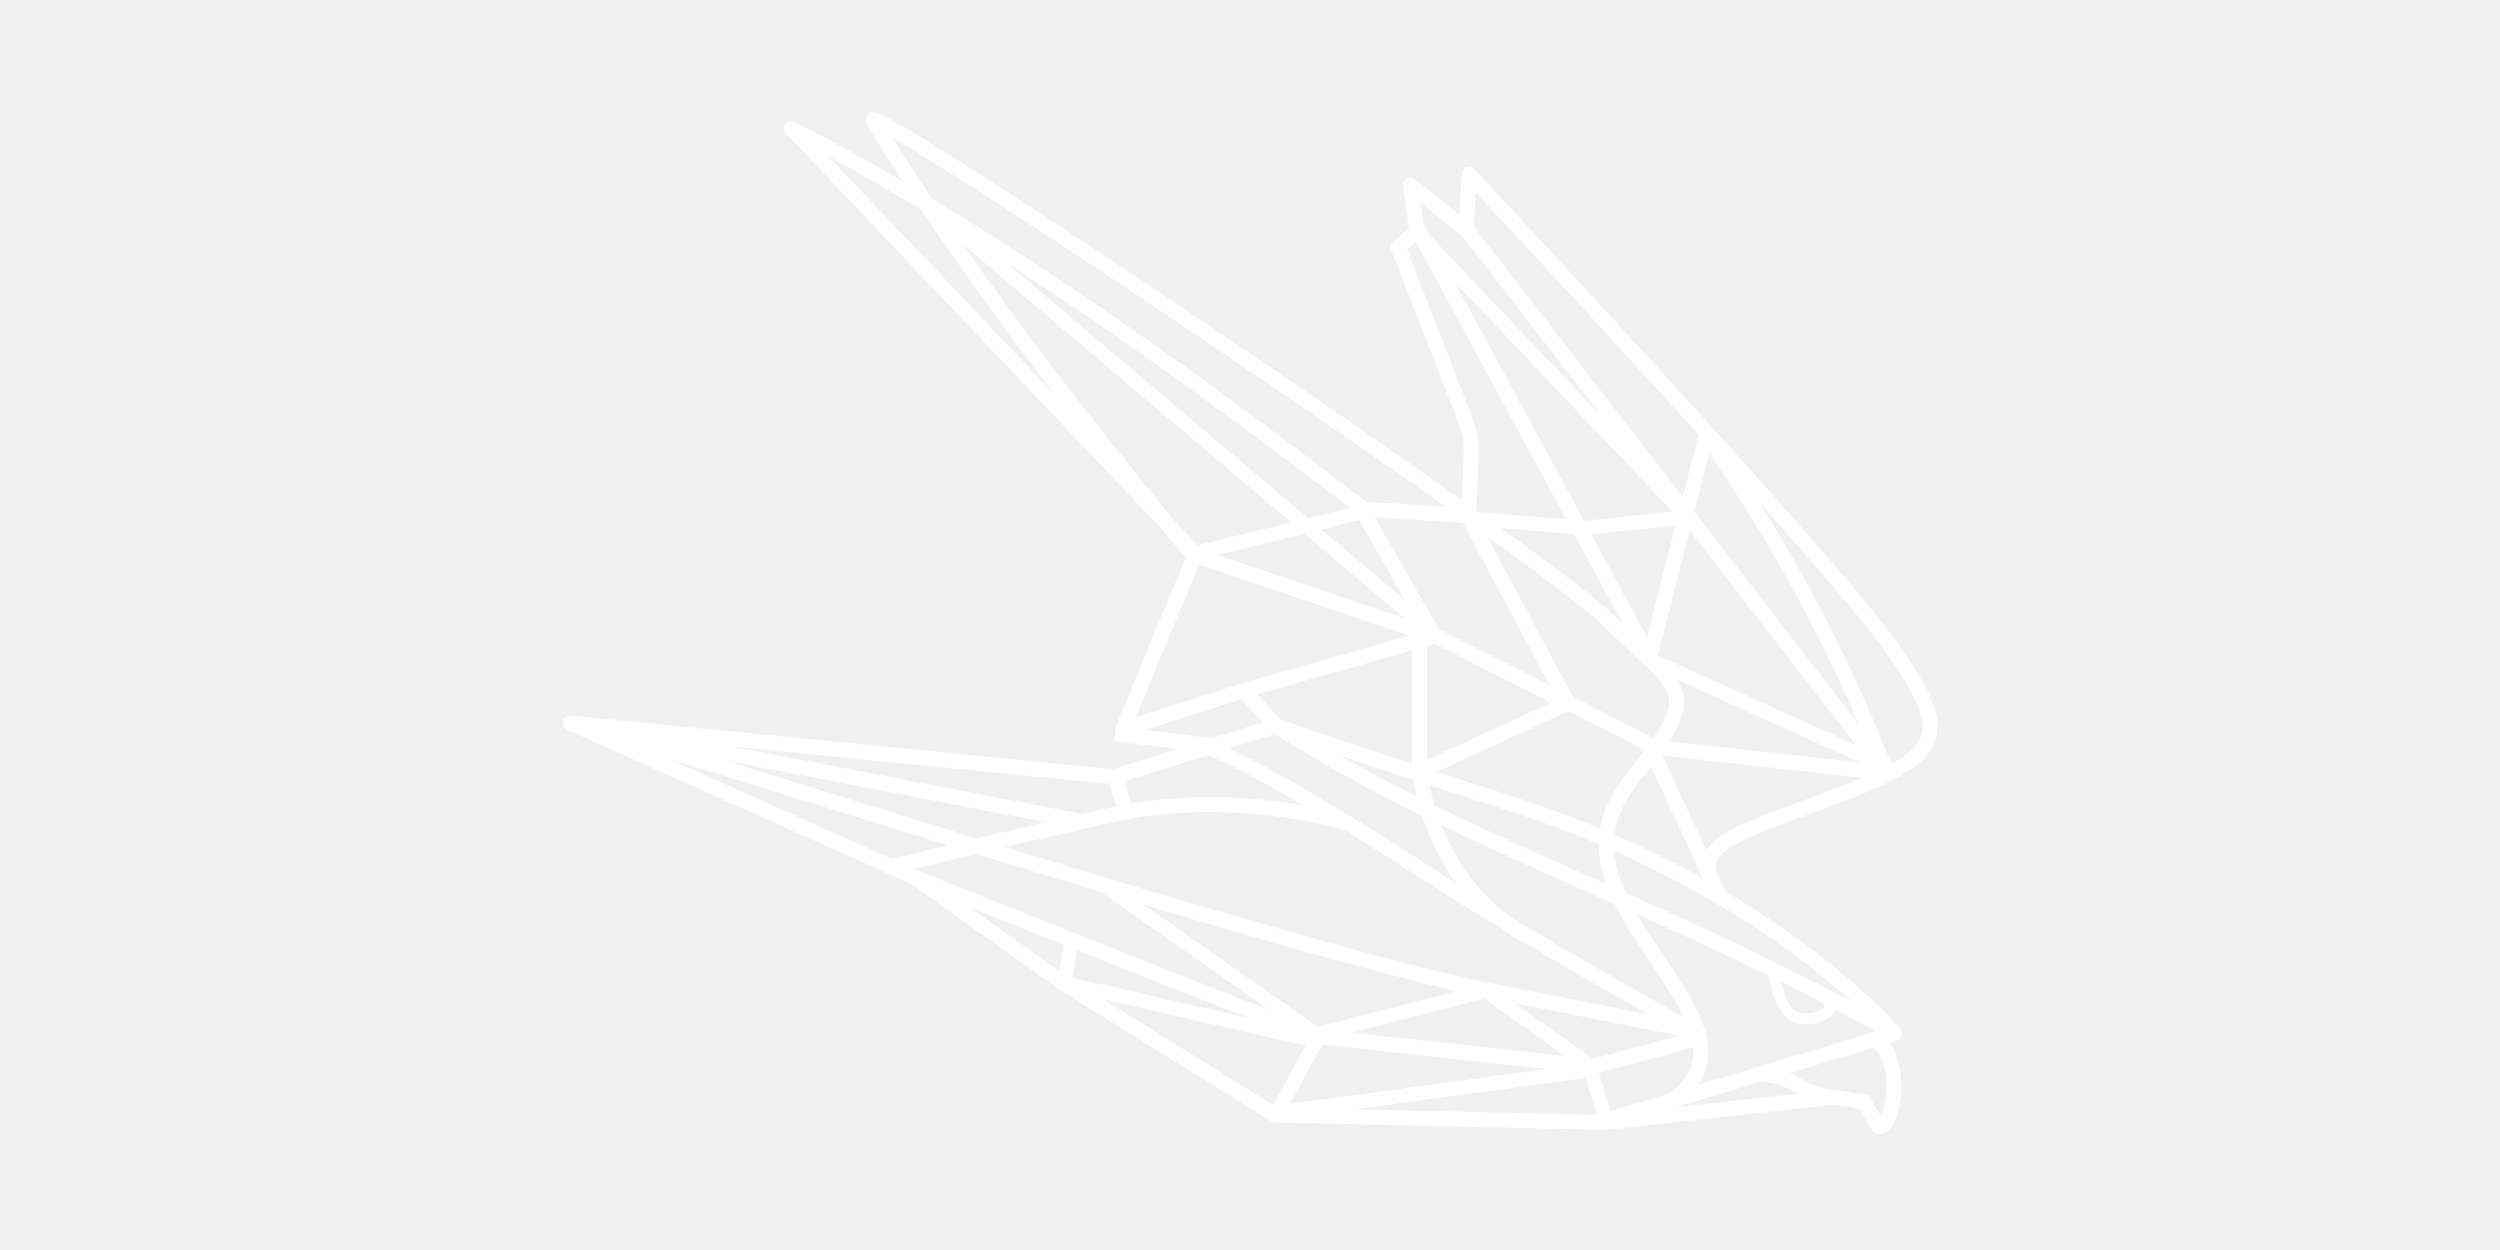
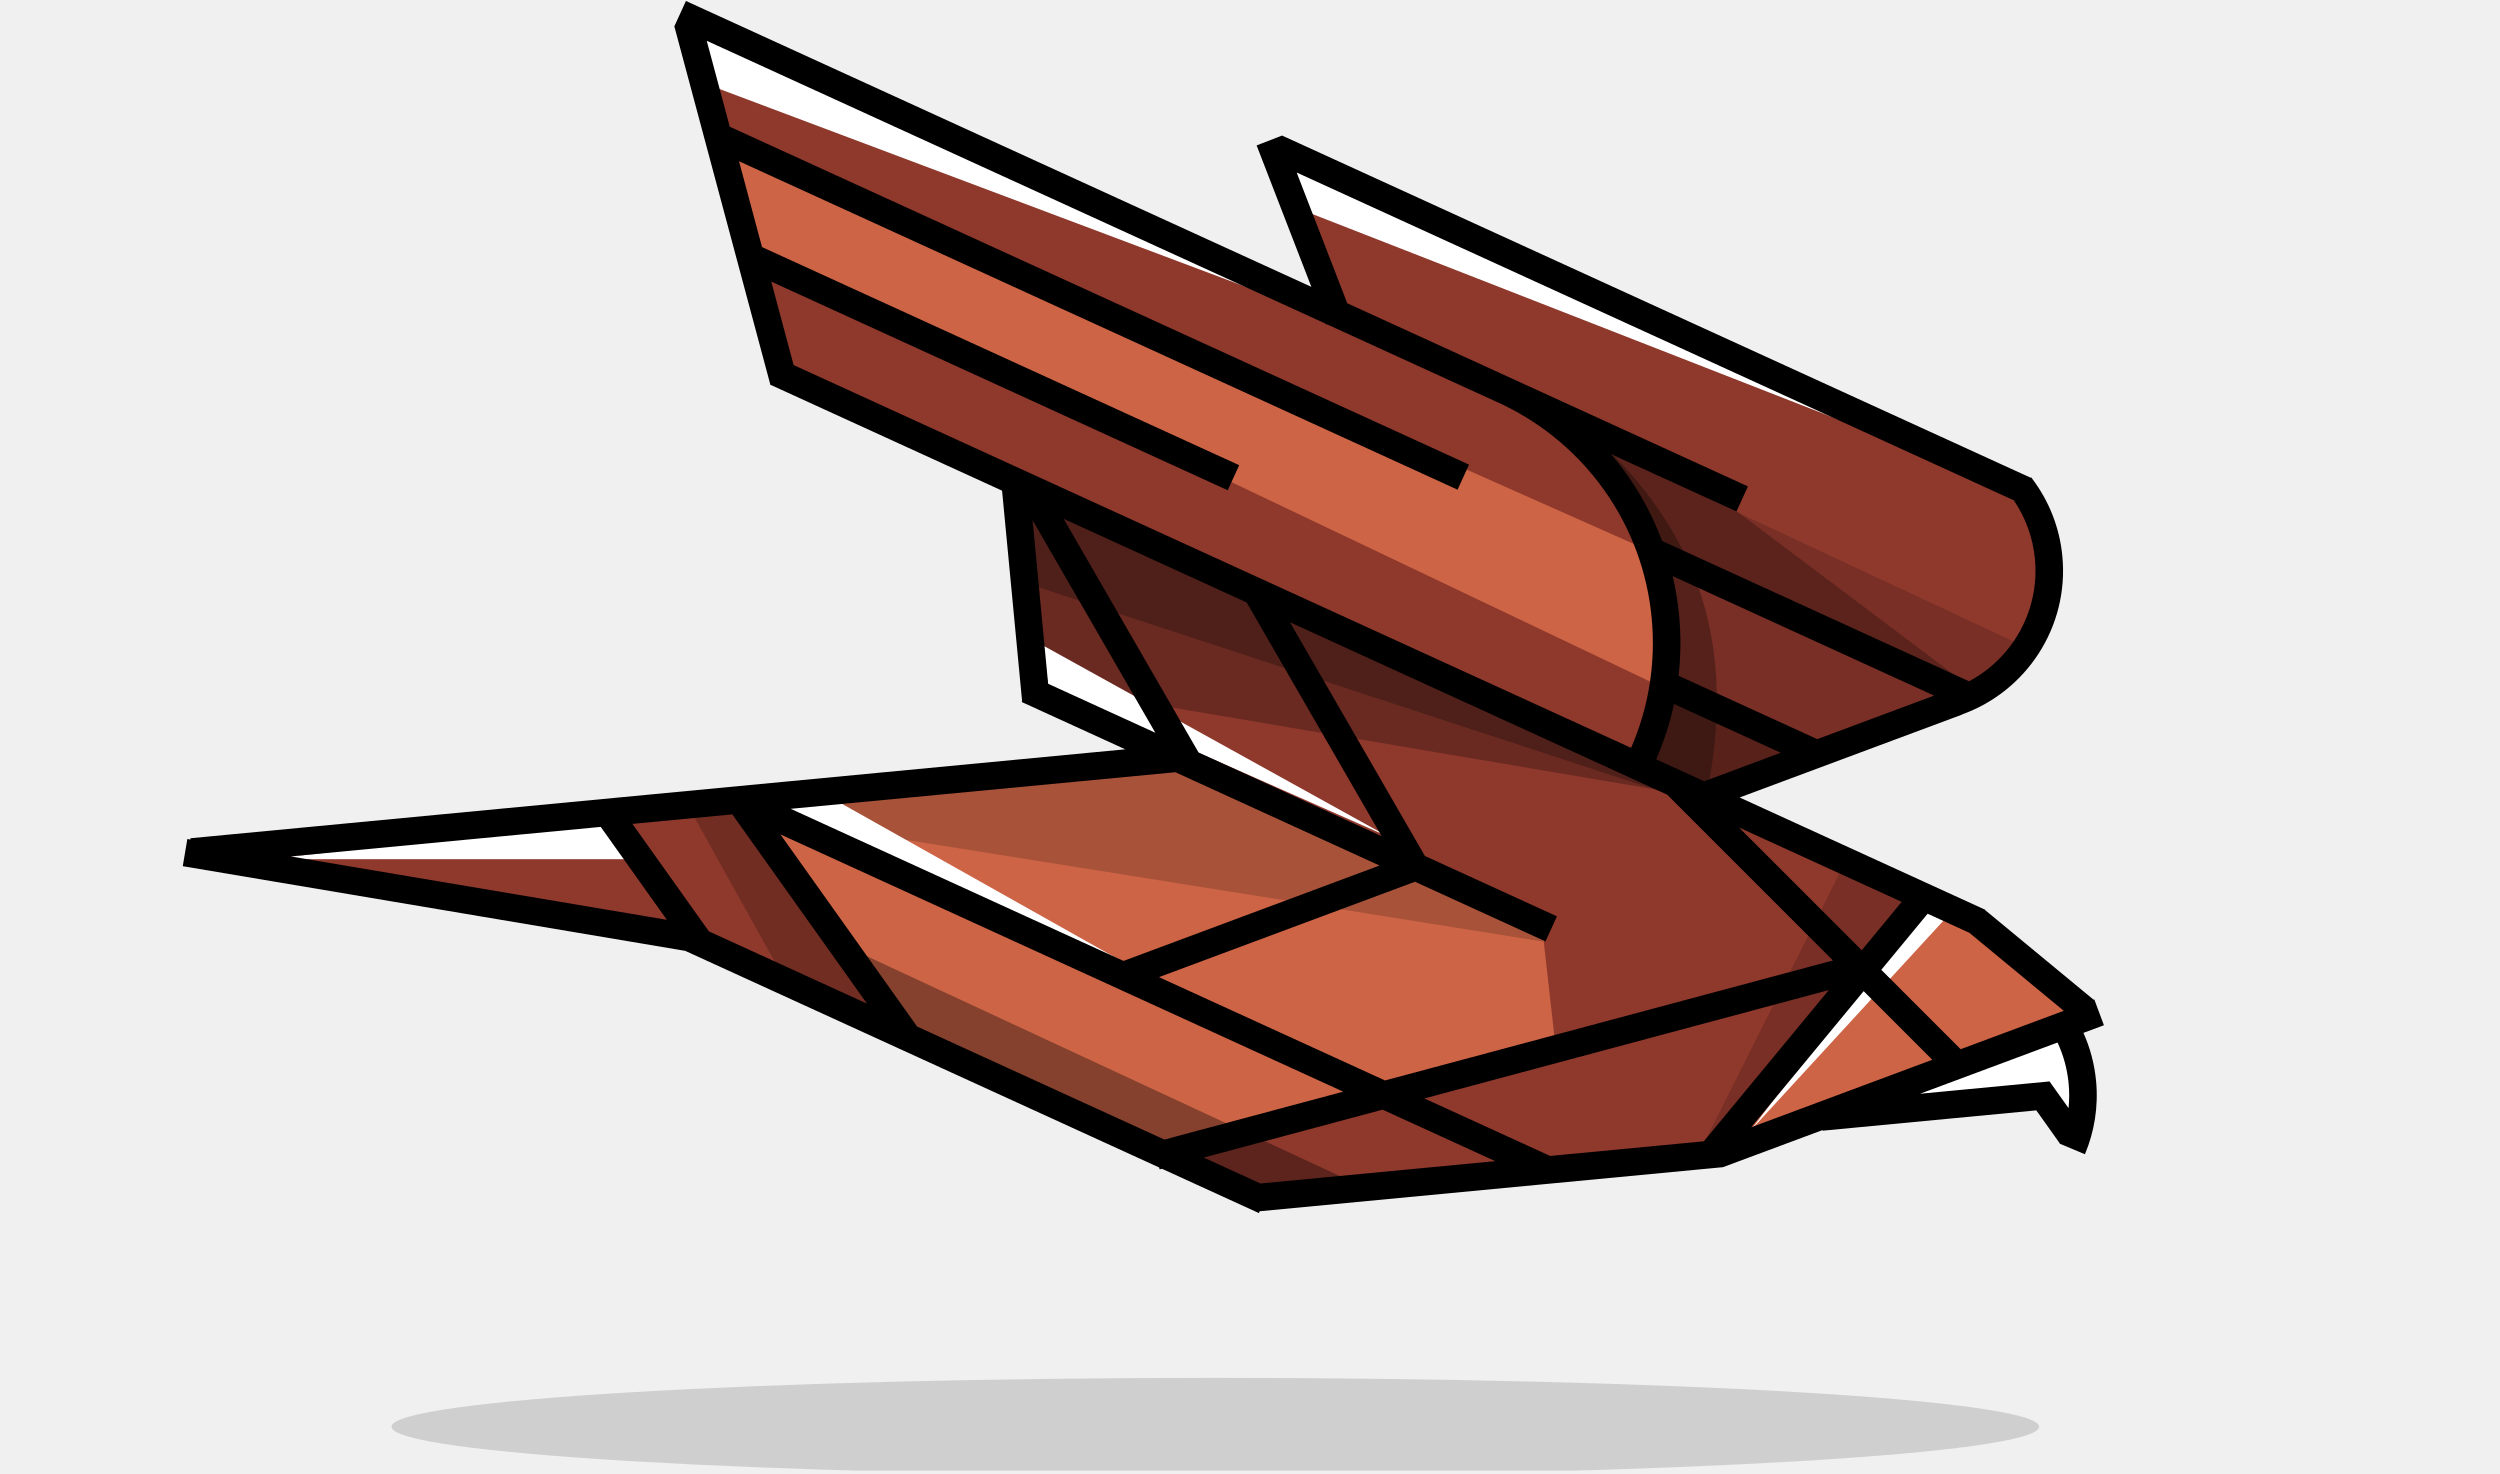
- <svg xmlns="http://www.w3.org/2000/svg" fill="none" viewBox="0 0 200 100">
-   <path fill="#fff" fill-rule="evenodd" d="M45.465 58.419a.598.598 0 0 1 .192-1.178l43.39 4.292 5.144-1.612-5.074-.629.109-.878a.597.597 0 0 1 .035-.288l.003-.021h.005l5.579-13.473c-.629-.76-1.256-1.521-1.881-2.283l-30.075-31.66a.598.598 0 0 1 .708-.944 186.693 186.693 0 0 1 8.588 4.735 191.456 191.456 0 0 1-2.861-4.55.598.598 0 0 1-.023-.581c.085-.168.29-.414.733-.333.227.041.824.315 1.714.82 6.389 3.63 30.155 19.483 45.21 30.186l.136-3.739a5.992 5.992 0 0 0-.401-2.384l-5.4-13.927a.597.597 0 0 1 .175-.676l1.244-1.036-.47-3.374a.6.6 0 0 1 .967-.55l3.552 2.844.166-3.254a.599.599 0 0 1 1.034-.378s29.133 31.118 33.901 37.965c1.459 2.097 2.426 3.723 2.859 5.052.324.997.36 1.848.122 2.612-.237.761-.751 1.447-1.588 2.098-1.117.867-2.85 1.692-5.264 2.638-3.878 1.52-7.027 2.479-8.95 3.523-.966.524-1.609 1.026-1.747 1.714-.039.19-.035.391.009.606l.642 1.386-.013.006.023.042-.065.036C147.16 76.694 151.763 82 151.763 82l.392.451-.035.031a.596.596 0 0 1-.389.781l-.576.173c.411.528.684 1.23.826 1.998.242 1.313.109 2.816-.227 3.822-.17.511-.403.906-.648 1.137-.269.254-.57.356-.875.328a.598.598 0 0 1-.456-.286l-1.06-1.75-1.482-.216-.001.006-.594-.07a6.134 6.134 0 0 1-.06-.008l-18.112 1.996a.63.63 0 0 1-.08.004l-26.397-.608a.6.6 0 0 1-.303-.09l-16.77-10.43a.568.568 0 0 1-.03-.021l-11.932-8.49-.53-.212.013-.035L45.465 58.42Zm51.188 1.984-6.737 2.111.61 1.766c5.564-.936 10.621-.408 13.754.157-5.168-3.017-7.562-4.007-7.562-4.007l-.065-.027Zm-7.938 2.3-30.187-2.987 28.05 5.4c.69-.156 1.395-.316 2.114-.477.215-.048.43-.094.644-.138l-.62-1.799Zm-5.03 3.074L57.88 60.81c5.653 1.745 12.773 3.968 20.249 6.264 1.62-.382 3.491-.82 5.555-1.296Zm7.927-7.38 5.336.66 4.062-1.273-1.697-1.849-7.7 2.461Zm4.313-13.24-5.06 12.222 8.3-2.652a.604.604 0 0 1 .153-.069l.516-.145.237-.076.002.008 12.676-3.585-16.824-5.702Zm-22.24-28.4a199.868 199.868 0 0 0-7.403-4.237l18.071 19.024c-3.731-4.845-7.315-9.76-10.668-14.787Zm41.965 23.787c-14.826-10.51-37.633-25.716-44.25-29.53a199.594 199.594 0 0 0 3.132 4.857c11.517 6.93 23.123 15.317 34.762 24.26l.596.04.105-.026.008.033 5.647.366Zm20.848 27.469c.213-.328.507-.636.881-.928 1.737-1.354 5.416-2.42 10.178-4.286.5-.196.97-.386 1.41-.572l-15.976-1.786 3.507 7.572Zm14.889-6.943c.209-.117.404-.235.587-.353.926-.597 1.509-1.186 1.73-1.896.22-.707.073-1.51-.353-2.505-.482-1.128-1.318-2.467-2.468-4.12-1.506-2.162-5.45-6.752-10.136-12.014a127.087 127.087 0 0 1 10.454 20.657l.186.231Zm-15.495-26.293a1865.093 1865.093 0 0 0-17.839-19.382l-.14 2.745 16.712 21.61 1.267-4.973Zm-18.925-15.904a.882.882 0 0 1-.039-.029l-3.291-2.634.244 1.752.425.784 13.863 14.612-11.202-14.485Zm-3.694.478-.706.589 5.244 13.527c.353.91.517 1.883.482 2.86l-.165 4.526c.055.04.11.08.165.118l6.999.57-12.019-22.19Zm34.894 60.789c-3.299-2.965-9.633-7.903-19.031-12.07.074 1.142.421 2.254.93 3.357v.001c5.803 2.595 11.831 5.356 18.101 8.712Zm-18.994-13.36a81.065 81.065 0 0 1 7.027 3.476l-.026-.096-4.088-8.826c-.275.355-.573.73-.896 1.126-1.235 1.511-1.846 2.94-2.017 4.32Zm20.696 17.043-6.686 2.01c.201.09.387.188.569.29.703.394 1.337.862 2.839 1.07l.029-.004a.61.61 0 0 1 .152.003l2.395.35c.177.026.333.13.425.283l.871 1.436a2.87 2.87 0 0 0 .157-.384c.283-.85.389-2.117.184-3.226-.124-.671-.355-1.287-.77-1.674l-.165-.154Zm-8.984 2.701-6.808 2.047 9.681-1.066-.206-.117c-.596-.343-1.121-.685-2.17-.806l-.497-.058Zm-4.98.248 14.133-4.25a180.135 180.135 0 0 0-3.252-1.763c-.105.353-.403.664-.84.876-.648.315-1.594.416-2.294.202-.683-.208-1.2-.88-1.539-1.645-.4-.902-.568-1.906-.602-2.125-3.596-1.773-7.111-3.389-10.547-4.934 1.416 2.428 3.329 4.856 4.686 7.468.3.578.524 1.119.683 1.626l.012.006-.006.012c.539 1.733.324 3.06-.164 4.052a4.555 4.555 0 0 1-.27.475Zm9.973-6.49a205.09 205.09 0 0 0-3.39-1.73c.085.367.219.842.417 1.289.232.521.534 1.025 1 1.167.507.155 1.193.076 1.663-.153.129-.063.242-.136.319-.224.04-.045.072-.093.072-.149.001-.065-.029-.13-.081-.2ZM77.635 72.62l7.113 5.061.321-2.103-7.434-2.958Zm10.636 7.326 13.598 8.458 2.563-4.76-16.161-3.698Zm20.124 8.794 19.356.445-.906-2.941-18.45 2.496ZM53.522 60.72l17.822 7.99.312-.078s1.547-.383 4.186-1.015c-8.656-2.665-16.686-5.18-22.32-6.897Zm48.489-1.995-3.652 1.144c2.072 1.002 6.918 3.53 14.967 8.764 1.061.69 2.125 1.37 3.182 2.036-1.363-1.872-2.209-3.811-2.73-5.4-4.038-1.99-7.958-4.112-11.767-6.545Zm18.157 15.611a290.125 290.125 0 0 1-7.495-4.7 231.218 231.218 0 0 0-4.961-3.141l-.508-.16s-8.59-2.697-18.25-.529c-3.18.714-6.084 1.383-8.557 1.963 15.104 4.622 31.191 9.373 39.333 10.985 5.006.99 9.29 1.834 12.149 2.397a383.783 383.783 0 0 1-9.457-5.459l-.011.02-.524-.289a16.29 16.29 0 0 1-1.719-1.087ZM97.41 44.398l14.924 5.058-7.983-6.762-6.94 1.704Zm15.567 7.641-12.398 3.506 1.875 2.042a.347.347 0 0 1 .02.014l.012-.038-.015-.01a10.886 10.886 0 0 1-.041-.025s1.518.62 10.547 3.578v-9.067Zm-35.94-32.485c5.22 7.521 10.928 14.808 16.827 22.002l1.963 2.067 7.459-1.831-26.25-22.238Zm30.951 21.083c-9.199-7.054-18.376-13.753-27.504-19.643l24.158 20.465 3.346-.822Zm9.041 1.196-7.068-.46 5.147 8.949 8.861 4.485-6.845-12.797-.017-.002.002-.025-.08-.15Zm16.507 17.466 15.299 1.71-14.661-6.634c.391.639.573 1.269.537 1.972-.042.806-.407 1.738-1.175 2.952Zm14.929.302-13.286-17.18-2.55 10.015 15.836 7.165Zm-18.633-9.675-3.898-7.198-5.861-.478c4.582 3.31 7.973 5.9 9.188 7.113.195.194.385.382.571.563Zm-2.523-7.171 4.456 8.227 2.281-8.956-6.737.729Zm6.476-1.837-17.407-18.346 10.337 19.086.128.01 6.942-.75Zm-5.3 29.804c-.371-1.045-.589-2.104-.582-3.186a83.407 83.407 0 0 0-7.017-2.608c-2.487-.8-4.65-1.5-6.532-2.113.089.44.219.989.405 1.61 4.43 2.172 9.003 4.192 13.726 6.297Zm-13.546-8.975c1.832.596 3.924 1.273 6.314 2.042a84.834 84.834 0 0 1 6.76 2.495c.251-1.466.945-2.983 2.25-4.58.506-.62.949-1.182 1.334-1.695l-6.14-3.108c-1.315.606-8.251 3.802-10.518 4.845Zm13.905 27.148 4.482-1.347c.546-.3 1.324-.86 1.776-1.778.262-.535.405-1.187.336-1.975l-7.539 2.032.945 3.068Zm5.836-7.563c-.03-.06-.06-.12-.092-.18-1.608-3.096-3.99-5.937-5.417-8.823-4.77-2.133-9.388-4.157-13.862-6.313.927 2.343 2.584 5.182 5.518 7.32a373.716 373.716 0 0 0 13.853 7.996ZM73.118 69.505l.324.145c.03.014.06.03.087.049l20.86 8.3 7.121 2.774-13.46-9.434c-3.322-1-6.671-2.02-9.954-3.028-2.214.524-3.928.938-4.978 1.194Zm26.889 11.967-6.055-2.36a.07.07 0 0 1-.004-.001l-7.801-3.104-.339 2.216 14.199 3.249Zm5.753 2.088-2.552 4.741 20.532-2.777-17.98-1.964Zm1.453-23.1c2.01 1.142 4.051 2.22 6.122 3.26a18.559 18.559 0 0 1-.272-1.326 797.253 797.253 0 0 1-5.85-1.934Zm27.125 22.393c-2.071-.407-6.944-1.364-13.136-2.588l6.259 4.441 6.877-1.853Zm-17.801-3.566c-6.271-1.45-15.404-4.043-25.048-6.918l13.944 9.774 11.104-2.856Zm-10.83-36.926 6.713 5.687-3.697-6.428-3.016.741Zm9.114 9.157-.651.184v9.082l9.925-4.572-9.274-4.694Zm16.577 1.527c-.814-.773-1.822-1.677-2.982-2.835-1.236-1.235-4.736-3.9-9.453-7.3l6.866 12.839 6.471 3.275c.162-.24.307-.468.437-.685.489-.82.749-1.47.779-2.054.044-.84-.418-1.504-1.197-2.33a21.736 21.736 0 0 0-.771-.767l-.15-.143Zm-6.211 31.433-6.464-4.587-10.591 2.725 17.055 1.862Zm10.367-43.527 13.174 17.034a126.168 126.168 0 0 0-11.981-21.72l-1.193 4.686Z" clip-rule="evenodd" />
+ <svg xmlns="http://www.w3.org/2000/svg" width="100%" height="100%" viewBox="0 0 789 465" version="1.1" xml:space="preserve" style="fill-rule:evenodd;clip-rule:evenodd;stroke-linejoin:round;stroke-miterlimit:2;">
+   <rect id="shiny.benchmark" x="0" y="0.158" width="788.726" height="463.956" style="fill:none;" />
+   <clipPath id="_clip1">
+     <rect x="0" y="0.158" width="788.726" height="463.956" />
+   </clipPath>
+   <g clip-path="url(#_clip1)">
+     <rect id="retreat-logo" x="0" y="364.114" width="519.685" height="519.685" style="fill:none;" />
+     <ellipse cx="383.557" cy="450.267" rx="259.997" ry="15.414" style="fill-opacity:0.14;" />
+     <path d="M658.079,321.587l-6.201,4.251l6.283,11.227l-3.354,21.428l-9.278,-8.982l-62.68,3.206l-39.595,11.324l-147.057,14.851l-178.322,-82.938l-147.956,-23.159l291.711,-33.533l-34.69,-18.011l-3.403,-66.544l-78.247,-35.982l-27.415,-109.341l11.263,3.961l191.637,87.739l-16.892,-53.111l172.025,76.376l64.479,33.058l6.882,15.009l-1.679,20.521l-14.32,21.13l-26.979,13.744l-61.037,22.308l49.465,25.339l31.576,19.781l33.784,26.348Z" style="fill:#8f382c;" />
+     <path d="M529.294,250.308l-202.202,-34.26l-5.526,-59.817l209.748,92.696" style="fill-opacity:0.26;" />
+     <path d="M525.806,250.308l-204.24,-66.978l1.925,-27.099l202.315,94.077Z" style="fill-opacity:0.25;" />
+     <path d="M329.091,203.664l109.162,60.445l-107.443,-47.517l-1.719,-12.928" style="fill:#fff;" />
+     <path d="M580.972,274.812l-42.987,85.552l65.746,-76.595l-22.759,-8.957Z" style="fill-opacity:0.16;" />
+     <path d="M411.034,66.322l169.938,66.38l-172.043,-80.449l2.105,14.069Z" style="fill:#fff;" />
+     <path d="M225.339,27.439l189.385,71.18l-194.191,-92.733l4.806,21.553Z" style="fill:#fff;" />
+     <path d="M89.534,271.163l108.317,-0l-7.766,-11.776l-105.818,11.776" style="fill:#fff;" />
+     <path d="M651.293,325.694l-57.331,22.732l47.742,-1.282l14.91,9.477l2.131,-18.29l-7.452,-12.637Z" style="fill:#fff;" />
+     <path d="M505.829,141.829l131.429,61.441l-9.675,13.318l-41.58,15.816l-45.332,17.904l-23.675,-7.971c0,0 8.699,-23.076 7.581,-34.862c-1.117,-11.787 -4.926,-41.618 -4.926,-41.618l-13.822,-24.028Z" style="fill-opacity:0.16;" />
+     <path d="M508.98,143.537c31.168,31.208 37.49,66.969 30.029,105.256l-22.745,-6.857l11.378,-51.244l-20.024,-40.933l1.362,-6.222Z" style="fill-opacity:0.3;" />
+     <path d="M548.311,161.496l73.435,55.234l-100.447,-40.539l-18.016,-35.683l11.163,-0.851l33.865,21.839Z" style="fill-opacity:0.25;" />
+     <path d="M526.265,219.644l42.027,19.618l-27.713,11.046l-24.707,-9.521l10.393,-21.143" style="fill-opacity:0.27;" />
+     <path d="M217.313,254.639l30.902,55.535l29.551,13.025l-45.196,-70.227l-15.257,1.667" style="fill-opacity:0.2;" />
+     <path d="M606.106,281.542l-64.362,83.315l116.417,-44.548l-52.055,-38.767Z" style="fill:#cd6445;" />
+     <path d="M614.29,289.541l-61.661,67.08l53.25,-71.111l8.411,4.031Z" style="fill:#fff;" />
+     <path d="M228.676,44.087l291.951,129.801l5.371,43.705l-287.036,-136.751l-10.286,-36.755Z" style="fill:#cd6445;" />
+     <path d="M371.813,239.262l114.562,50.585l4.62,41.007l-118.786,34.003l-88.468,-41.489l-44.779,-69.692l132.851,-14.414" style="fill:#cd6445;" />
+     <path d="M487.015,297.171l-248.053,-39.607l132.879,-18.302l112.802,52.171l2.372,5.738Z" style="fill-opacity:0.18;" />
+     <path d="M259.711,250.308l96.982,54.531l-110.83,-49.596l13.848,-4.935Z" style="fill:#fff;" />
+     <path d="M272.063,301.072l157.409,73.172l-34.215,4.487l-108.838,-51.044l-14.356,-26.615Z" style="fill-opacity:0.35;" />
+     <path d="M216.258,300.091l-158.578,-26.722l1.445,-8.576l1.015,0.171l-0.039,-0.413l295.022,-28.07l-32.435,-14.825l-0.077,0.007l-0.004,-0.045l-0.154,-0.07l0.122,-0.266l-6.321,-66.431l-73.038,-33.385l-0.07,0.019l-0.016,-0.058l-0.085,-0.039l0.047,-0.103l-30.29,-113.043l0.07,-0.019l-0.006,-0.003l3.616,-7.91l197.386,90.225l-17.28,-44.644l8.111,-3.139l0.085,0.22l0.045,-0.098l236.02,107.884l0.164,-0.127c0.08,0.104 0.159,0.207 0.239,0.311l0.133,0.061l-0.033,0.072c5.219,6.888 8.652,15.262 9.53,24.489c2.126,22.351 -11.406,42.608 -31.604,49.892l0.017,0.045l-70.276,26.184l77.529,35.438l-0.045,0.097l34.228,28.281l0.229,-0.085l0.147,0.396l0.023,0.018l-0.011,0.013l2.877,7.722l-6.467,2.41c2.096,4.674 3.477,9.763 3.988,15.143c0.779,8.179 -0.541,16.078 -3.515,23.164l-8.02,-3.366c0.038,-0.09 0.076,-0.181 0.113,-0.271l-0.114,0.081l-7.324,-10.294l-67.437,6.417l-0.019,-0.199l-31.574,11.764l-0.015,-0.039l-55.861,5.315l-0.006,0.013l-0.022,-0.01l-90.155,8.578l-0.263,0.576l-30.594,-13.984l-0.725,0.194l-0.161,-0.599l-81.986,-37.476l-0.058,0.041l-0.071,-0.1l-67.452,-30.832Zm-124.561,-29.809l118.761,20.012l-20.868,-29.326l-97.893,9.314Zm279.246,-26.569l-121.392,11.55l105.026,48.006l80.798,-30.105l-64.432,-29.451Zm-139.824,13.303l-31.532,3l24.142,33.927l49.896,22.808l-42.506,-59.735Zm99.67,-41.22l33.838,15.467l-38.753,-67.121l4.915,51.654Zm-80.318,-100.576l264.299,120.81c5.44,-12.503 7.88,-26.515 6.498,-41.038c-2.853,-29.991 -21.309,-54.767 -46.569,-67.067l0.009,-0.018l-55.931,-25.566l-0.295,0.114l-0.117,-0.302l-195.317,-89.279l7.266,27.118l233.311,106.645l-3.616,7.91l-226.775,-103.658l7.259,27.09l150.59,68.834l-3.615,7.91l-144.056,-65.847l7.059,26.344Zm272.21,124.426l15.152,6.926l24.163,-9.003l-33.682,-15.397c-1.298,6.049 -3.195,11.898 -5.633,17.474Zm3.637,11.225l-119.212,-54.492l42.59,73.769l41.674,19.049l-3.615,7.91l-41.193,-18.829l-80.799,30.105l71.348,32.612l141.371,-37.88l-52.205,-52.204l0.041,-0.04Zm-132.855,-60.728l-57.783,-26.412l42.59,73.768l57.783,26.412l-42.59,-73.768Zm15.763,-135.696l15.972,41.267l126.444,57.797l-3.615,7.91l-39.561,-18.083c6.826,8.023 12.318,17.259 16.093,27.393l96.873,44.28c13.668,-7.268 22.348,-22.262 20.792,-38.623c-0.654,-6.87 -3.034,-13.162 -6.672,-18.488l-226.326,-103.453Zm164.296,178.827l36.881,-13.741l-82.496,-37.709c0.939,4.01 1.618,8.131 2.019,12.344c0.617,6.485 0.544,12.878 -0.16,19.106l43.756,20Zm48.005,61.116l-13.167,-6.018l-14.623,17.699l25.056,25.056l32.527,-12.12l-29.793,-24.617Zm-21.356,-9.761l-51.346,-23.47l38.735,38.734l12.611,-15.264Zm52.664,65.106c0.26,-2.544 0.276,-5.151 0.024,-7.793c-0.438,-4.606 -1.652,-8.953 -3.501,-12.923l-43.391,16.168l40.934,-3.895l0.011,0.12l5.923,8.323Zm-100.152,6.024l57.149,-21.294l-21.66,-21.659l-35.489,42.953Zm-63.463,9.055l48.513,-4.616l39.434,-47.727l-127.638,34.201l39.691,18.142Zm-91.417,8.698l74.101,-7.051l-35.564,-16.255l-56.44,15.123l17.903,8.183Zm-108.358,-49.53l78.037,35.67l56.44,-15.123l-177.633,-81.195l43.156,60.648Z" />
+   </g>
</svg>
